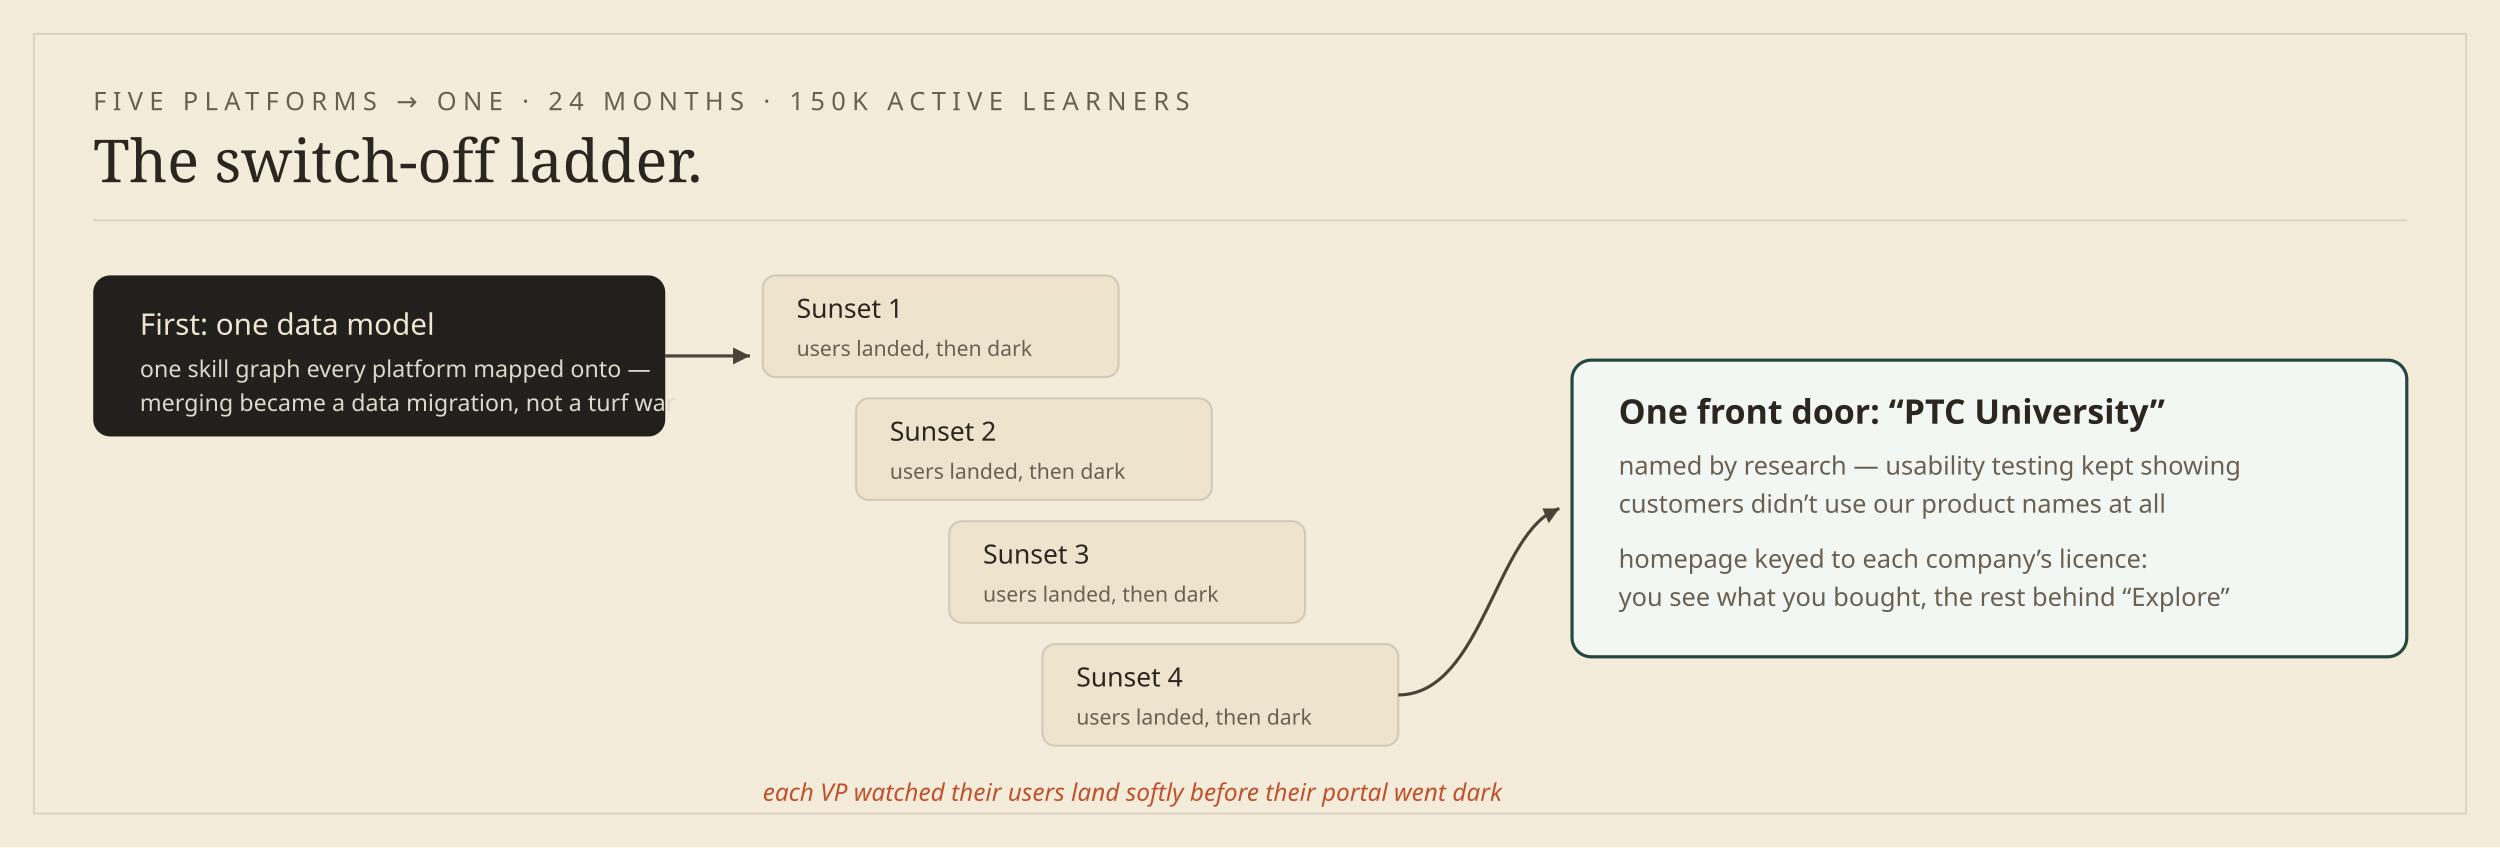
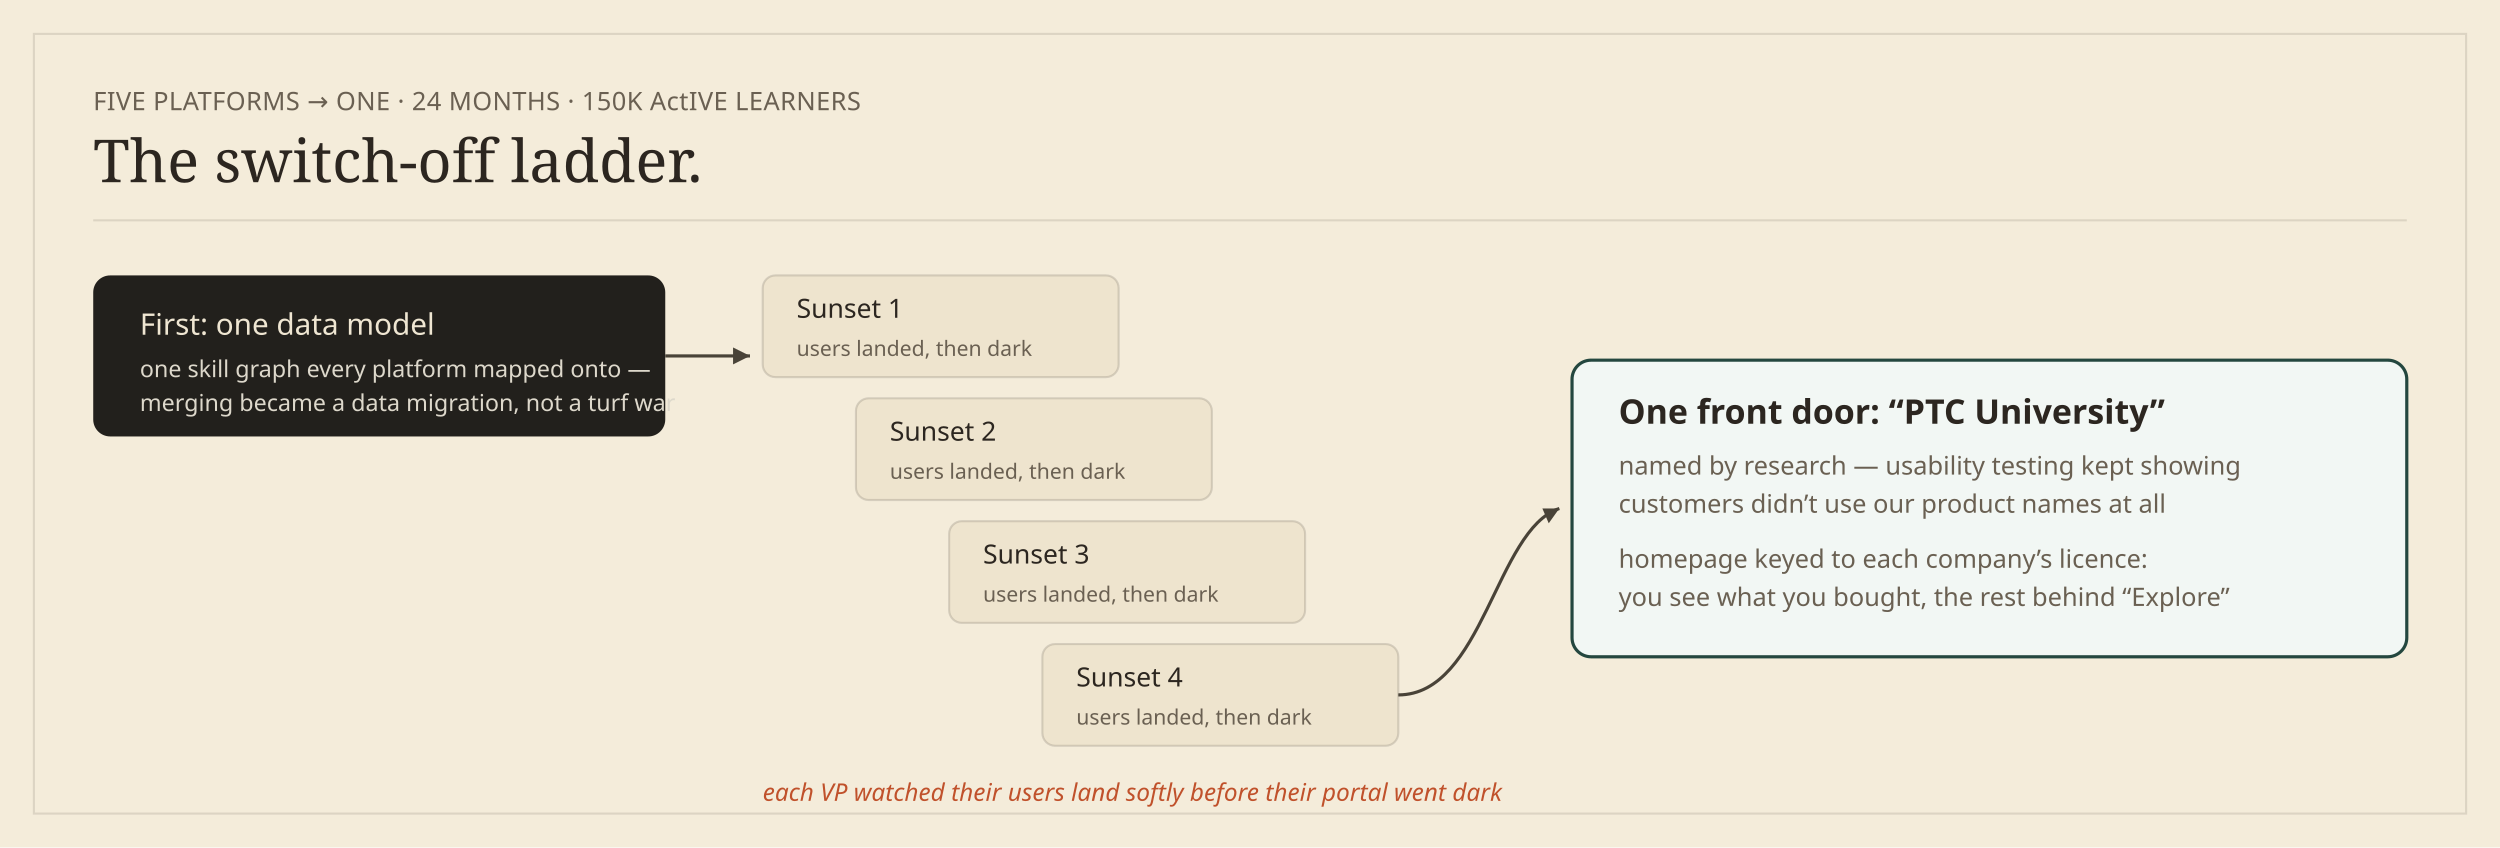
<svg xmlns="http://www.w3.org/2000/svg" viewBox="0 0 1180 400" role="img" aria-label="Diagram: five platforms consolidate into one over 24 months. First one skill graph every platform maps onto, so merging is a data migration, not a turf war. Then four sunsets in sequence, each with its users landed before the portal goes dark. The survivor is named by research — customers called everything PTC University — with a homepage keyed to each company's licence. 150,000 active learners migrated.">
  <rect width="1180" height="400" fill="#F4ECDA" />
  <rect x="16" y="16" width="1148" height="368" fill="none" stroke="rgba(44,38,32,0.12)" />
  <style>
    .hd3{font-family:Georgia,serif;fill:#2C2620}
    .lb3{font-family:'IBM Plex Sans',sans-serif;fill:#6A6052}
    .ik3{font-family:'IBM Plex Sans',sans-serif;fill:#2C2620}
    .em3{font-family:'IBM Plex Sans',sans-serif;fill:#C0512B}
  </style>
-   <text x="44" y="52" class="lb3" font-size="12" letter-spacing="3">FIVE PLATFORMS → ONE · 24 MONTHS · 150K ACTIVE LEARNERS</text>
+   <text x="44" y="52" class="lb3" font-size="12" letter-spacing="0.2">FIVE PLATFORMS → ONE · 24 MONTHS · 150K ActIVE LEARNERS</text>
  <text x="44" y="86" class="hd3" font-size="28">The switch-off ladder.</text>
  <line x1="44" y1="104" x2="1136" y2="104" stroke="rgba(44,38,32,0.12)" />
  <rect x="44" y="130" width="270" height="76" rx="8" fill="#22201C" />
  <text x="66" y="158" fill="#EFE6D2" font-family="'IBM Plex Sans',sans-serif" font-size="14">First: one data model</text>
  <text x="66" y="178" fill="#DDD8CB" font-family="'IBM Plex Sans',sans-serif" font-size="11">one skill graph every platform mapped onto —</text>
  <text x="66" y="194" fill="#DDD8CB" font-family="'IBM Plex Sans',sans-serif" font-size="11">merging became a data migration, not a turf war</text>
  <g>
    <rect x="360" y="130" width="168" height="48" rx="6" fill="#EEE4CE" stroke="rgba(44,38,32,.16)" />
    <text x="376" y="150" class="ik3" font-size="12.5">Sunset 1</text>
    <text x="376" y="168" class="lb3" font-size="10">users landed, then dark</text>
    <rect x="404" y="188" width="168" height="48" rx="6" fill="#EEE4CE" stroke="rgba(44,38,32,.16)" />
    <text x="420" y="208" class="ik3" font-size="12.5">Sunset 2</text>
    <text x="420" y="226" class="lb3" font-size="10">users landed, then dark</text>
    <rect x="448" y="246" width="168" height="48" rx="6" fill="#EEE4CE" stroke="rgba(44,38,32,.16)" />
    <text x="464" y="266" class="ik3" font-size="12.5">Sunset 3</text>
    <text x="464" y="284" class="lb3" font-size="10">users landed, then dark</text>
    <rect x="492" y="304" width="168" height="48" rx="6" fill="#EEE4CE" stroke="rgba(44,38,32,.16)" />
    <text x="508" y="324" class="ik3" font-size="12.5">Sunset 4</text>
    <text x="508" y="342" class="lb3" font-size="10">users landed, then dark</text>
  </g>
  <text x="360" y="378" class="em3" font-size="11.5" font-style="italic">each VP watched their users land softly before their portal went dark</text>
  <rect x="742" y="170" width="394" height="140" rx="9" fill="#F2F7F4" stroke="#24473F" stroke-width="1.5" />
  <text x="764" y="200" class="ik3" font-size="16" font-weight="600">One front door: “PTC University”</text>
  <text x="764" y="224" class="lb3" font-size="12">named by research — usability testing kept showing</text>
  <text x="764" y="242" class="lb3" font-size="12">customers didn’t use our product names at all</text>
  <text x="764" y="268" class="lb3" font-size="12">homepage keyed to each company’s licence:</text>
  <text x="764" y="286" class="lb3" font-size="12">you see what you bought, the rest behind “Explore”</text>
  <g stroke="#494338" stroke-width="1.5" fill="none">
    <path d="M 314 168 H 354" />
    <path d="M 660 328 C 700 328 706 250 736 240" />
  </g>
  <g fill="#494338">
    <path d="M 354 168 l -8 -4 v 8 z" />
    <path d="M 736 240 l -8 0 3 7 z" />
  </g>
</svg>
